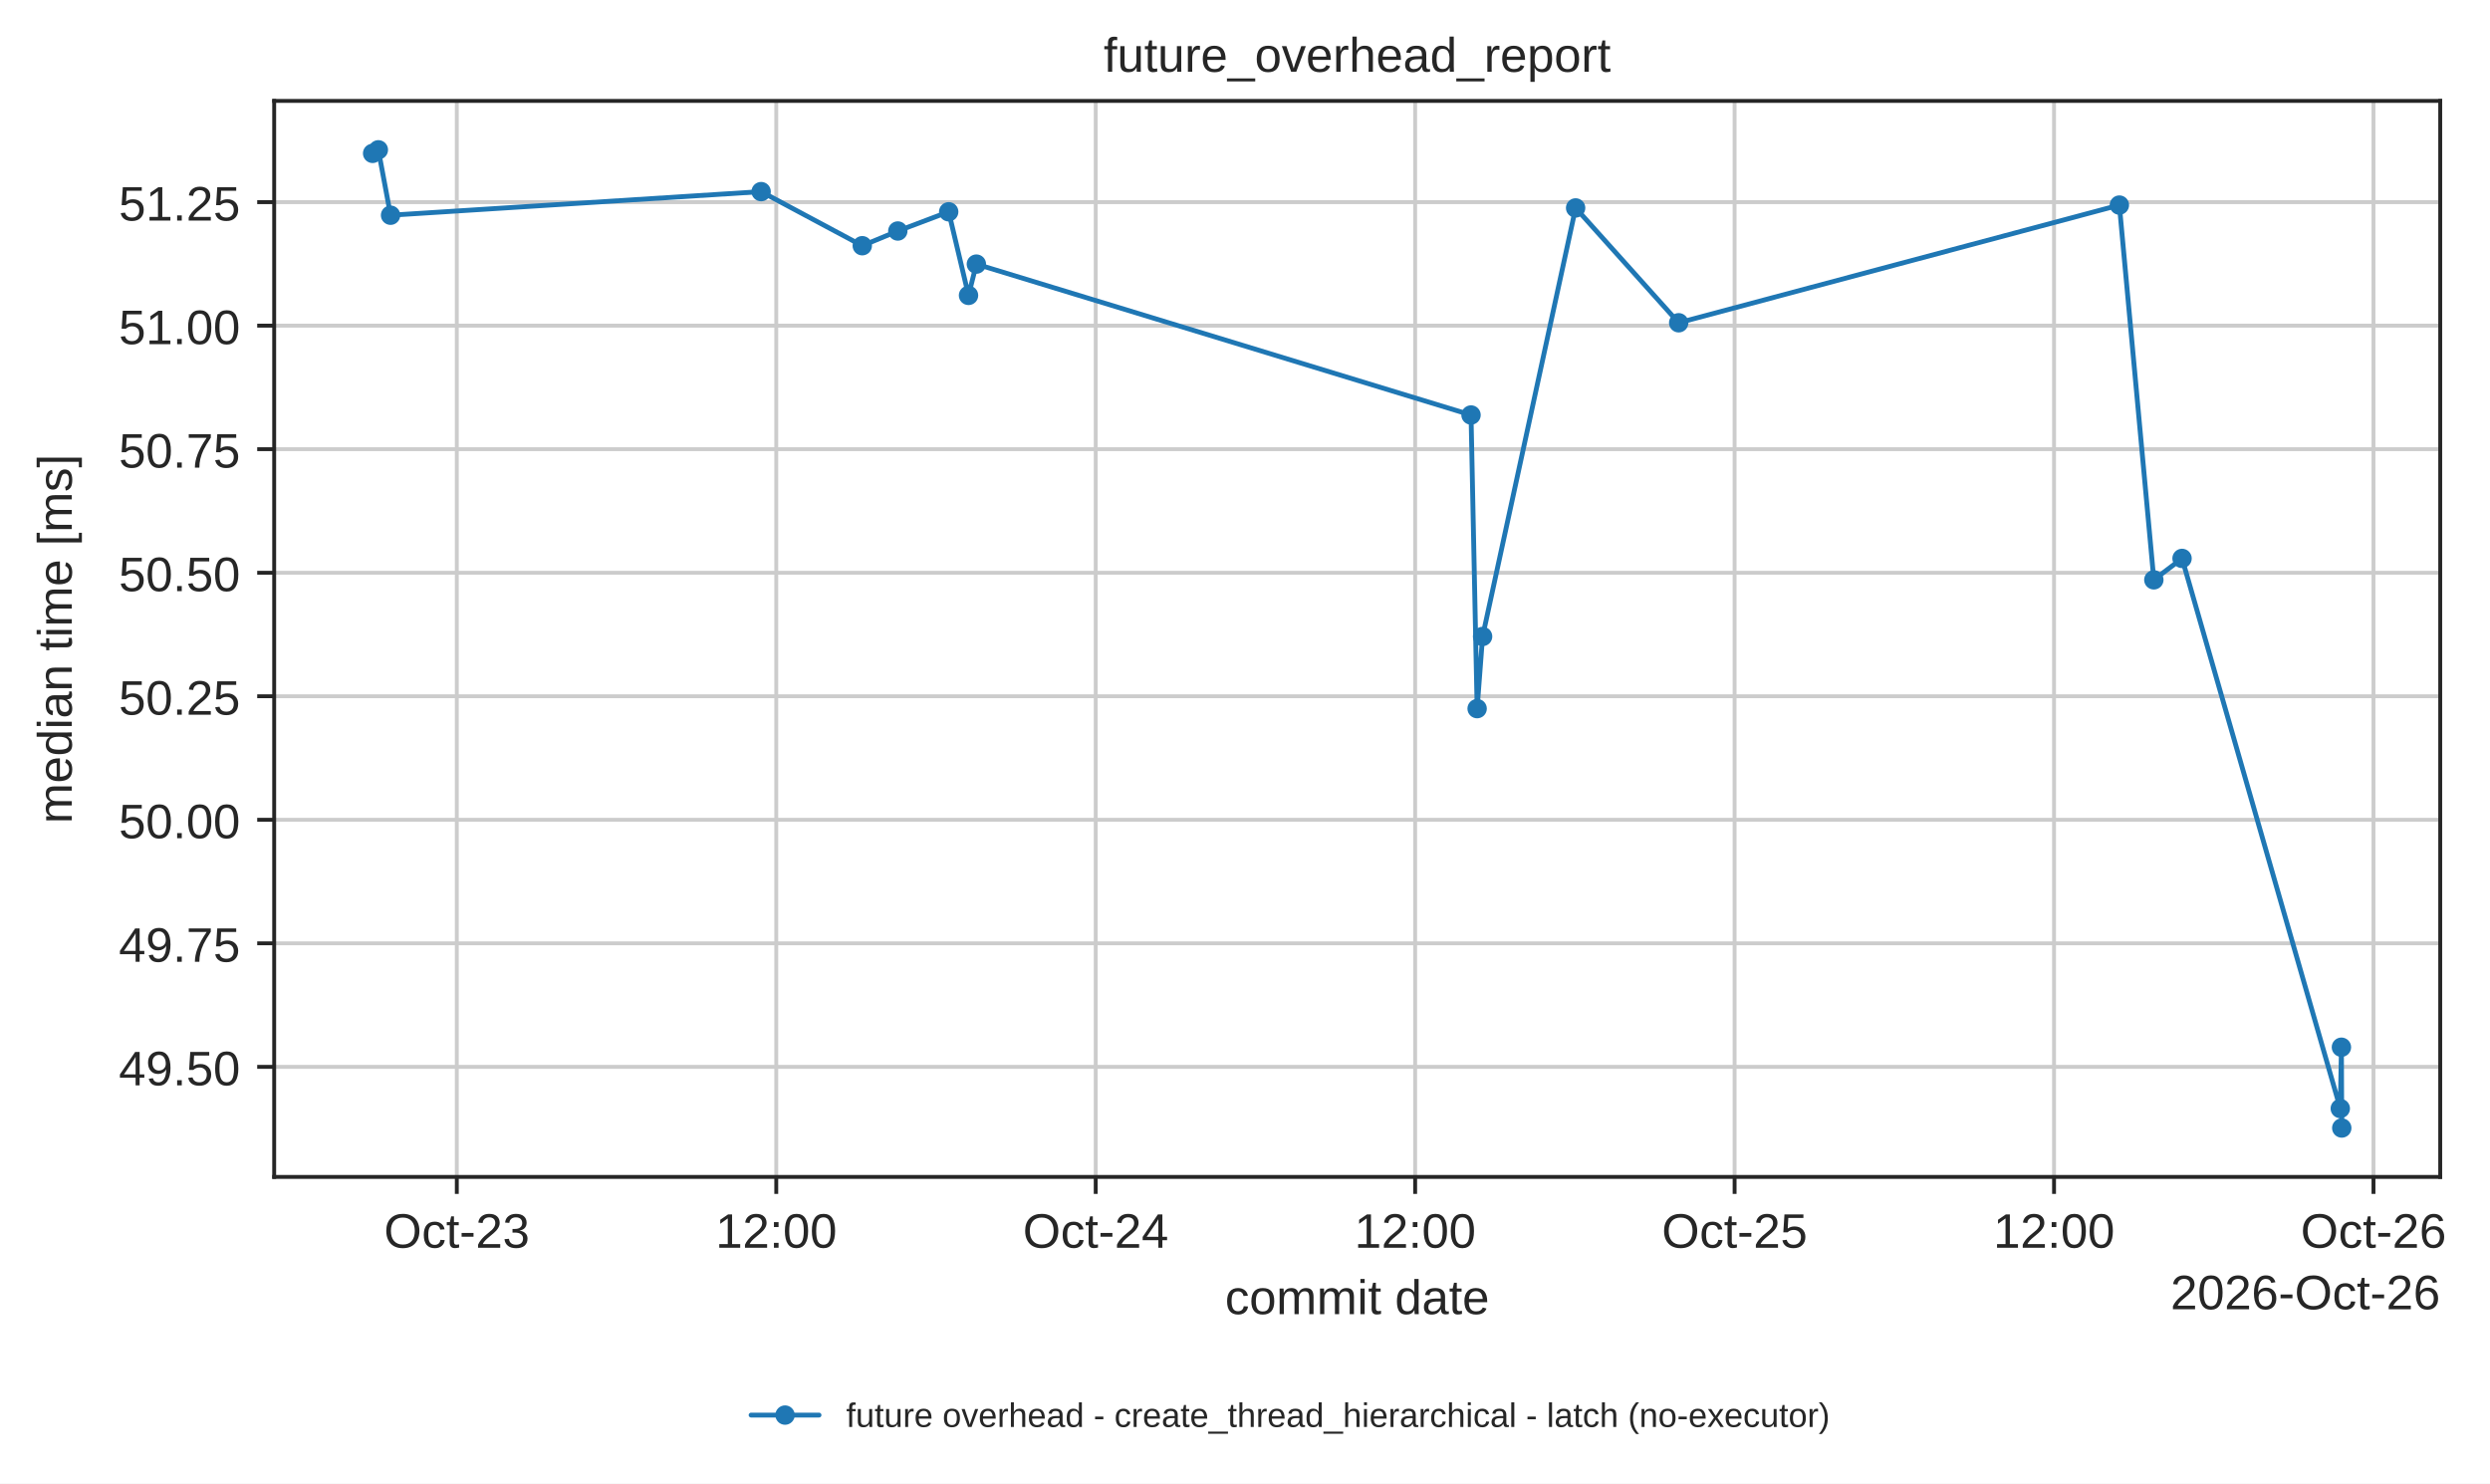
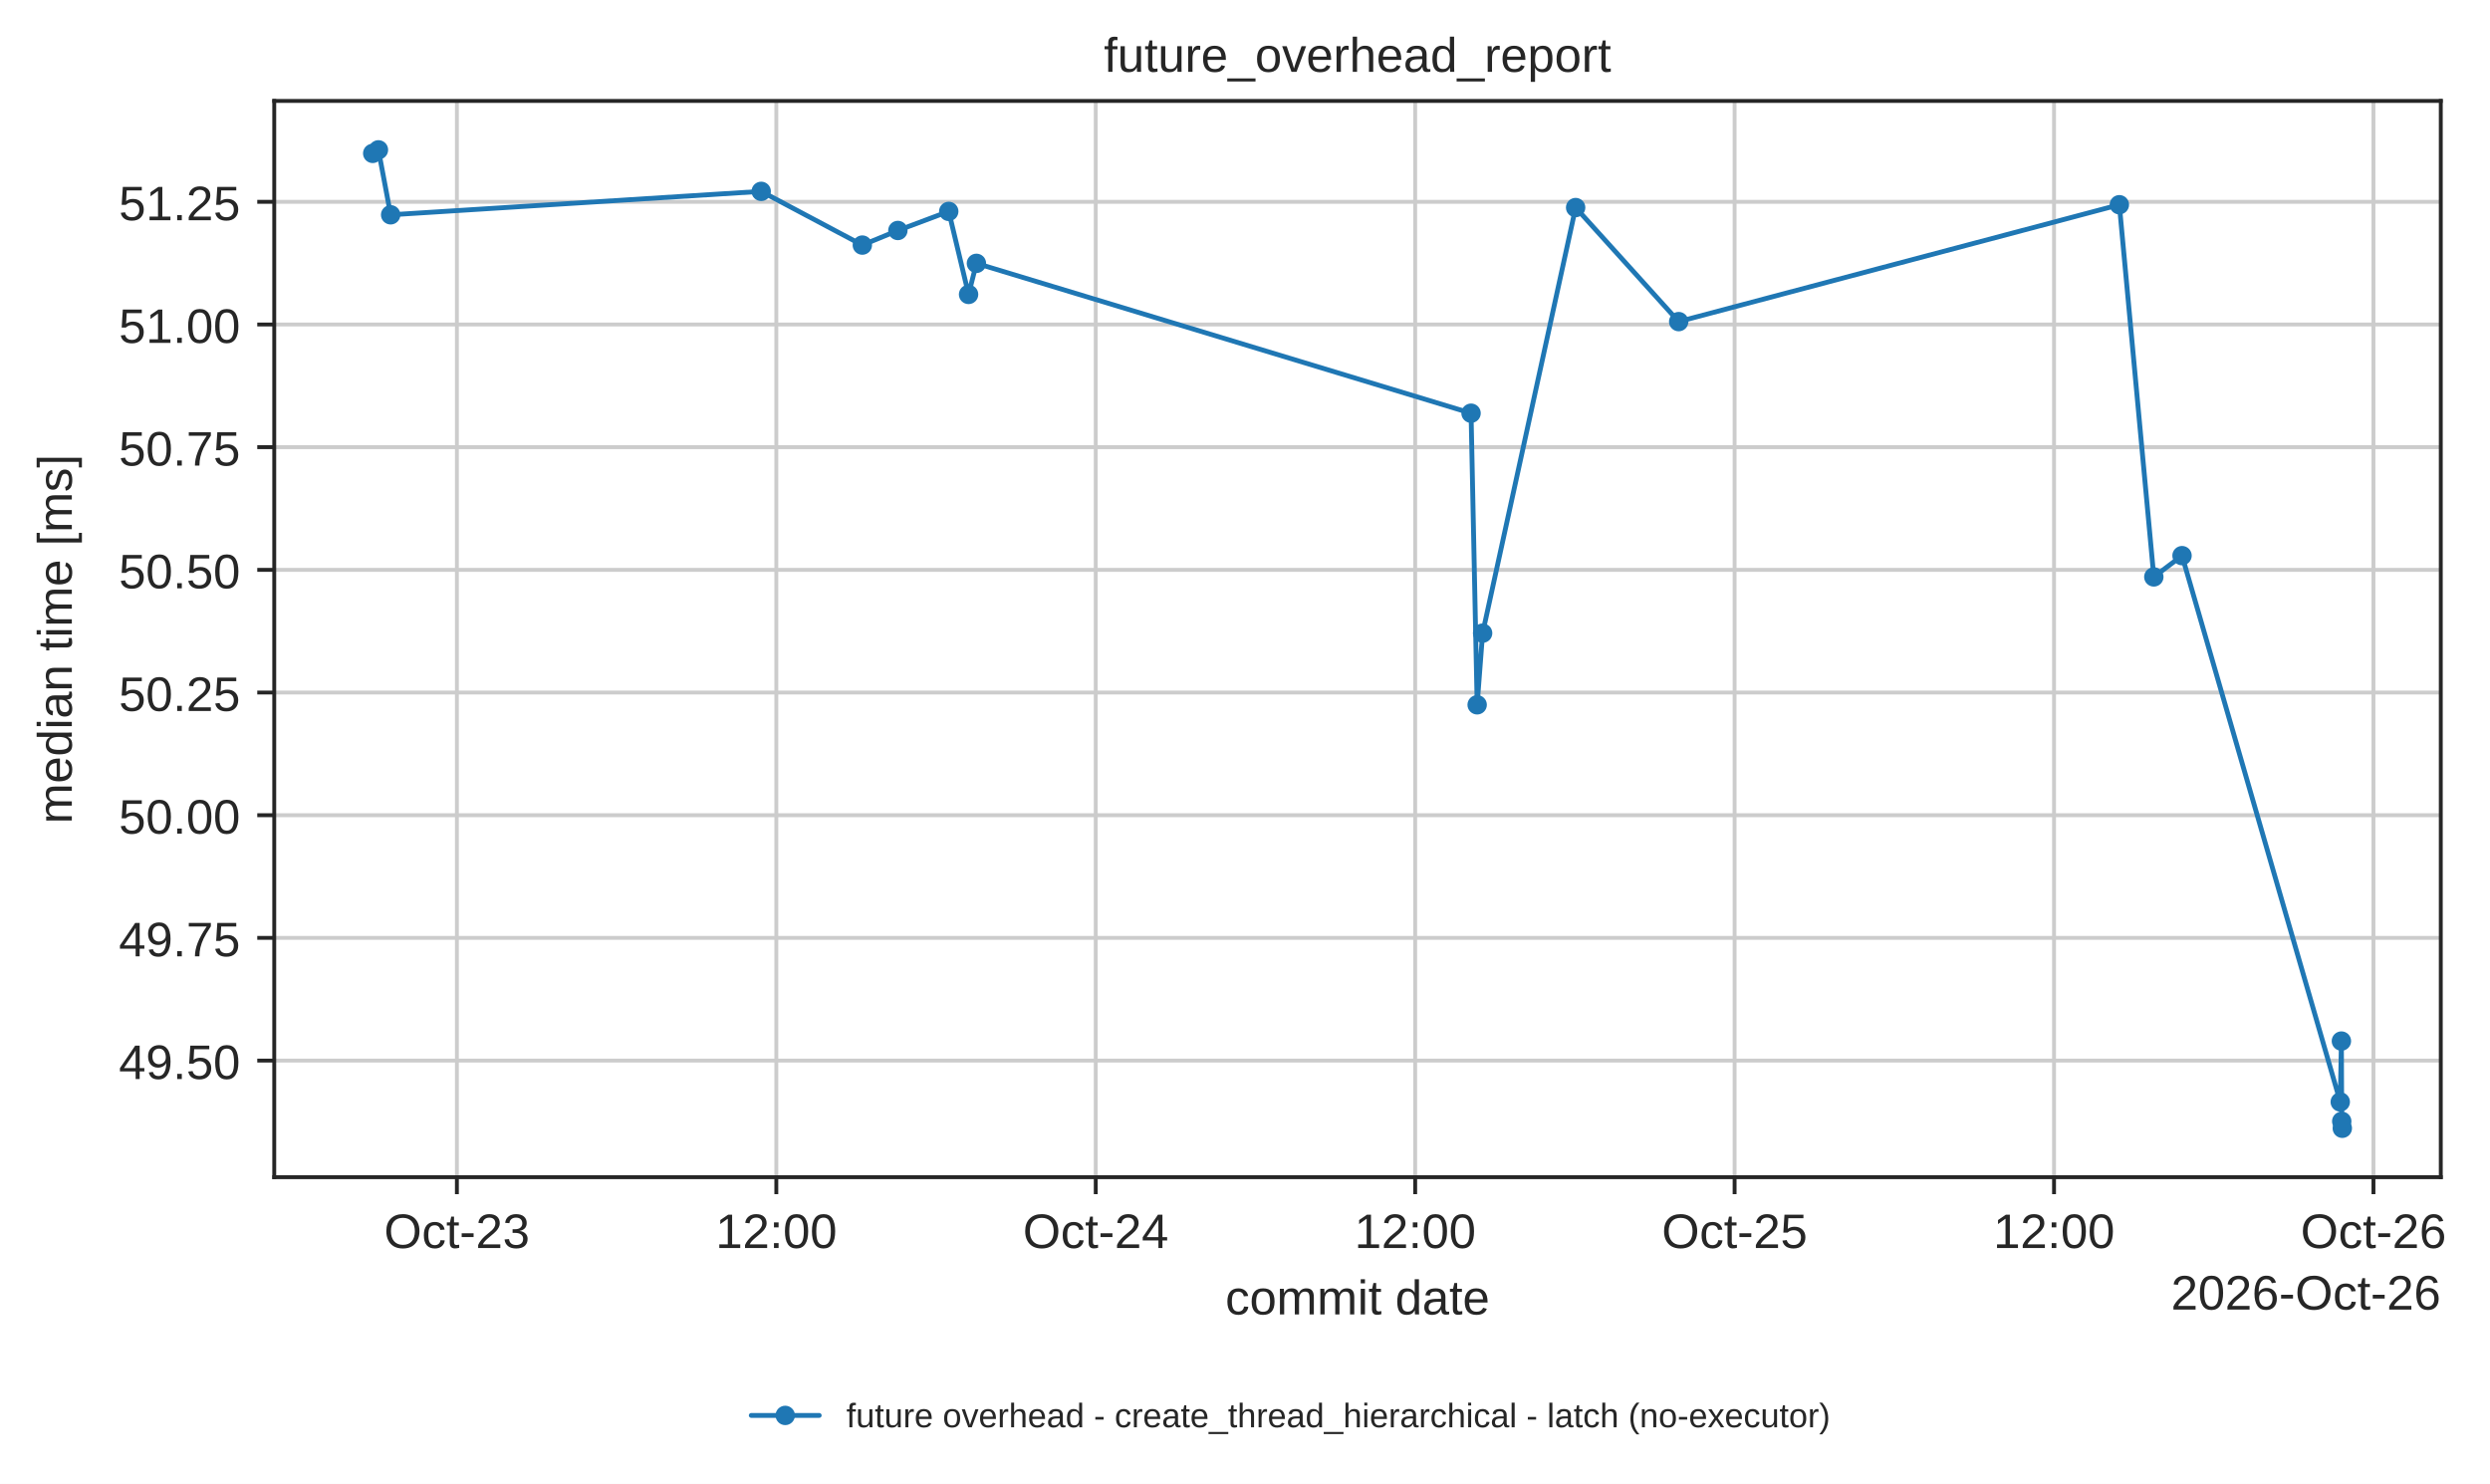
- <svg xmlns="http://www.w3.org/2000/svg" xmlns:xlink="http://www.w3.org/1999/xlink" width="513.165pt" height="305.745pt" viewBox="0 0 513.165 305.745" version="1.1">
+ <svg xmlns="http://www.w3.org/2000/svg" xmlns:xlink="http://www.w3.org/1999/xlink" width="513.046pt" height="305.745pt" viewBox="0 0 513.046 305.745" version="1.1">
  <defs>
    <style type="text/css">*{stroke-linejoin: round; stroke-linecap: butt}</style>
  </defs>
  <g id="figure_1">
    <g id="patch_1">
-       <path d="M 0 305.745  L 513.165 305.745  L 513.165 0  L 0 0  z " style="fill: #ffffff" />
+       <path d="M 0 305.745  L 513.046 305.745  L 513.046 0  L 0 0  z " style="fill: #ffffff" />
    </g>
    <g id="axes_1">
      <g id="patch_2">
        <path d="M 56.506 242.558  L 502.906 242.558  L 502.906 20.798  L 56.506 20.798  z " style="fill: #ffffff" />
      </g>
      <g id="matplotlib.axis_1">
        <g id="xtick_1">
          <g id="line2d_1">
-             <path d="M 94.144 242.558  L 94.144 20.798  " clip-path="url(#pbe3b79be6a)" style="fill: none; stroke: #cccccc; stroke-width: 0.8; stroke-linecap: round" />
+             <path d="M 94.139 242.558  L 94.139 20.798  " clip-path="url(#pbe3b79be6a)" style="fill: none; stroke: #cccccc; stroke-width: 0.8; stroke-linecap: round" />
          </g>
          <g id="line2d_2">
            <defs>
              <path id="mdfc5214045" d="M 0 0  L 0 3.5  " style="stroke: #262626; stroke-width: 0.8" />
            </defs>
            <g>
-               <use xlink:href="#mdfc5214045" x="94.144" y="242.558" style="fill: #262626; stroke: #262626; stroke-width: 0.8" />
+               <use xlink:href="#mdfc5214045" x="94.139" y="242.558" style="fill: #262626; stroke: #262626; stroke-width: 0.8" />
            </g>
          </g>
          <g id="text_1">
-             <text style="fill: #262626; font: 10px 'Arial', 'DejaVu Sans', 'Liberation Sans', 'Bitstream Vera Sans', sans-serif; text-anchor: middle" x="94.144" y="257.157" transform="rotate(-0 94.14432 257.1569)">Oct-23</text>
+             <text style="fill: #262626; font: 10px 'Arial', 'DejaVu Sans', 'Liberation Sans', 'Bitstream Vera Sans', sans-serif; text-anchor: middle" x="94.139" y="257.157" transform="rotate(-0 94.13931 257.1569)">Oct-23</text>
          </g>
        </g>
        <g id="xtick_2">
          <g id="line2d_3">
-             <path d="M 159.979 242.558  L 159.979 20.798  " clip-path="url(#pbe3b79be6a)" style="fill: none; stroke: #cccccc; stroke-width: 0.8; stroke-linecap: round" />
+             <path d="M 159.955 242.558  L 159.955 20.798  " clip-path="url(#pbe3b79be6a)" style="fill: none; stroke: #cccccc; stroke-width: 0.8; stroke-linecap: round" />
          </g>
          <g id="line2d_4">
            <g>
-               <use xlink:href="#mdfc5214045" x="159.979" y="242.558" style="fill: #262626; stroke: #262626; stroke-width: 0.8" />
+               <use xlink:href="#mdfc5214045" x="159.955" y="242.558" style="fill: #262626; stroke: #262626; stroke-width: 0.8" />
            </g>
          </g>
          <g id="text_2">
-             <text style="fill: #262626; font: 10px 'Arial', 'DejaVu Sans', 'Liberation Sans', 'Bitstream Vera Sans', sans-serif; text-anchor: middle" x="159.979" y="257.157" transform="rotate(-0 159.9791 257.1569)">12:00</text>
+             <text style="fill: #262626; font: 10px 'Arial', 'DejaVu Sans', 'Liberation Sans', 'Bitstream Vera Sans', sans-serif; text-anchor: middle" x="159.955" y="257.157" transform="rotate(-0 159.9551 257.1569)">12:00</text>
          </g>
        </g>
        <g id="xtick_3">
          <g id="line2d_5">
-             <path d="M 225.814 242.558  L 225.814 20.798  " clip-path="url(#pbe3b79be6a)" style="fill: none; stroke: #cccccc; stroke-width: 0.8; stroke-linecap: round" />
+             <path d="M 225.771 242.558  L 225.771 20.798  " clip-path="url(#pbe3b79be6a)" style="fill: none; stroke: #cccccc; stroke-width: 0.8; stroke-linecap: round" />
          </g>
          <g id="line2d_6">
            <g>
-               <use xlink:href="#mdfc5214045" x="225.814" y="242.558" style="fill: #262626; stroke: #262626; stroke-width: 0.8" />
+               <use xlink:href="#mdfc5214045" x="225.771" y="242.558" style="fill: #262626; stroke: #262626; stroke-width: 0.8" />
            </g>
          </g>
          <g id="text_3">
-             <text style="fill: #262626; font: 10px 'Arial', 'DejaVu Sans', 'Liberation Sans', 'Bitstream Vera Sans', sans-serif; text-anchor: middle" x="225.814" y="257.157" transform="rotate(-0 225.8139 257.1569)">Oct-24</text>
+             <text style="fill: #262626; font: 10px 'Arial', 'DejaVu Sans', 'Liberation Sans', 'Bitstream Vera Sans', sans-serif; text-anchor: middle" x="225.771" y="257.157" transform="rotate(-0 225.7708 257.1569)">Oct-24</text>
          </g>
        </g>
        <g id="xtick_4">
          <g id="line2d_7">
-             <path d="M 291.649 242.558  L 291.649 20.798  " clip-path="url(#pbe3b79be6a)" style="fill: none; stroke: #cccccc; stroke-width: 0.8; stroke-linecap: round" />
+             <path d="M 291.587 242.558  L 291.587 20.798  " clip-path="url(#pbe3b79be6a)" style="fill: none; stroke: #cccccc; stroke-width: 0.8; stroke-linecap: round" />
          </g>
          <g id="line2d_8">
            <g>
-               <use xlink:href="#mdfc5214045" x="291.649" y="242.558" style="fill: #262626; stroke: #262626; stroke-width: 0.8" />
+               <use xlink:href="#mdfc5214045" x="291.587" y="242.558" style="fill: #262626; stroke: #262626; stroke-width: 0.8" />
            </g>
          </g>
          <g id="text_4">
-             <text style="fill: #262626; font: 10px 'Arial', 'DejaVu Sans', 'Liberation Sans', 'Bitstream Vera Sans', sans-serif; text-anchor: middle" x="291.649" y="257.157" transform="rotate(-0 291.6487 257.1569)">12:00</text>
+             <text style="fill: #262626; font: 10px 'Arial', 'DejaVu Sans', 'Liberation Sans', 'Bitstream Vera Sans', sans-serif; text-anchor: middle" x="291.587" y="257.157" transform="rotate(-0 291.5866 257.1569)">12:00</text>
          </g>
        </g>
        <g id="xtick_5">
          <g id="line2d_9">
-             <path d="M 357.484 242.558  L 357.484 20.798  " clip-path="url(#pbe3b79be6a)" style="fill: none; stroke: #cccccc; stroke-width: 0.8; stroke-linecap: round" />
+             <path d="M 357.402 242.558  L 357.402 20.798  " clip-path="url(#pbe3b79be6a)" style="fill: none; stroke: #cccccc; stroke-width: 0.8; stroke-linecap: round" />
          </g>
          <g id="line2d_10">
            <g>
-               <use xlink:href="#mdfc5214045" x="357.484" y="242.558" style="fill: #262626; stroke: #262626; stroke-width: 0.8" />
+               <use xlink:href="#mdfc5214045" x="357.402" y="242.558" style="fill: #262626; stroke: #262626; stroke-width: 0.8" />
            </g>
          </g>
          <g id="text_5">
-             <text style="fill: #262626; font: 10px 'Arial', 'DejaVu Sans', 'Liberation Sans', 'Bitstream Vera Sans', sans-serif; text-anchor: middle" x="357.484" y="257.157" transform="rotate(-0 357.4835 257.1569)">Oct-25</text>
+             <text style="fill: #262626; font: 10px 'Arial', 'DejaVu Sans', 'Liberation Sans', 'Bitstream Vera Sans', sans-serif; text-anchor: middle" x="357.402" y="257.157" transform="rotate(-0 357.4024 257.1569)">Oct-25</text>
          </g>
        </g>
        <g id="xtick_6">
          <g id="line2d_11">
-             <path d="M 423.318 242.558  L 423.318 20.798  " clip-path="url(#pbe3b79be6a)" style="fill: none; stroke: #cccccc; stroke-width: 0.8; stroke-linecap: round" />
+             <path d="M 423.218 242.558  L 423.218 20.798  " clip-path="url(#pbe3b79be6a)" style="fill: none; stroke: #cccccc; stroke-width: 0.8; stroke-linecap: round" />
          </g>
          <g id="line2d_12">
            <g>
-               <use xlink:href="#mdfc5214045" x="423.318" y="242.558" style="fill: #262626; stroke: #262626; stroke-width: 0.8" />
+               <use xlink:href="#mdfc5214045" x="423.218" y="242.558" style="fill: #262626; stroke: #262626; stroke-width: 0.8" />
            </g>
          </g>
          <g id="text_6">
-             <text style="fill: #262626; font: 10px 'Arial', 'DejaVu Sans', 'Liberation Sans', 'Bitstream Vera Sans', sans-serif; text-anchor: middle" x="423.318" y="257.157" transform="rotate(-0 423.3183 257.1569)">12:00</text>
+             <text style="fill: #262626; font: 10px 'Arial', 'DejaVu Sans', 'Liberation Sans', 'Bitstream Vera Sans', sans-serif; text-anchor: middle" x="423.218" y="257.157" transform="rotate(-0 423.2181 257.1569)">12:00</text>
          </g>
        </g>
        <g id="xtick_7">
          <g id="line2d_13">
-             <path d="M 489.153 242.558  L 489.153 20.798  " clip-path="url(#pbe3b79be6a)" style="fill: none; stroke: #cccccc; stroke-width: 0.8; stroke-linecap: round" />
+             <path d="M 489.034 242.558  L 489.034 20.798  " clip-path="url(#pbe3b79be6a)" style="fill: none; stroke: #cccccc; stroke-width: 0.8; stroke-linecap: round" />
          </g>
          <g id="line2d_14">
            <g>
-               <use xlink:href="#mdfc5214045" x="489.153" y="242.558" style="fill: #262626; stroke: #262626; stroke-width: 0.8" />
+               <use xlink:href="#mdfc5214045" x="489.034" y="242.558" style="fill: #262626; stroke: #262626; stroke-width: 0.8" />
            </g>
          </g>
          <g id="text_7">
-             <text style="fill: #262626; font: 10px 'Arial', 'DejaVu Sans', 'Liberation Sans', 'Bitstream Vera Sans', sans-serif; text-anchor: middle" x="489.153" y="257.157" transform="rotate(-0 489.1531 257.1569)">Oct-26</text>
+             <text style="fill: #262626; font: 10px 'Arial', 'DejaVu Sans', 'Liberation Sans', 'Bitstream Vera Sans', sans-serif; text-anchor: middle" x="489.034" y="257.157" transform="rotate(-0 489.0339 257.1569)">Oct-26</text>
          </g>
        </g>
        <g id="text_8">
          <text style="fill: #262626; font: 10px 'Arial', 'DejaVu Sans', 'Liberation Sans', 'Bitstream Vera Sans', sans-serif; text-anchor: middle" x="279.706" y="270.835" transform="rotate(-0 279.7063 270.835)">commit date</text>
        </g>
        <g id="text_9">
          <text style="fill: #262626; font: 10px 'Arial', 'DejaVu Sans', 'Liberation Sans', 'Bitstream Vera Sans', sans-serif; text-anchor: end" x="502.906" y="269.835" transform="rotate(-0 502.9062 269.835)">2026-Oct-26</text>
        </g>
      </g>
      <g id="matplotlib.axis_2">
        <g id="ytick_1">
          <g id="line2d_15">
-             <path d="M 56.506 219.876  L 502.906 219.876  " clip-path="url(#pbe3b79be6a)" style="fill: none; stroke: #cccccc; stroke-width: 0.8; stroke-linecap: round" />
+             <path d="M 56.506 218.529  L 502.906 218.529  " clip-path="url(#pbe3b79be6a)" style="fill: none; stroke: #cccccc; stroke-width: 0.8; stroke-linecap: round" />
          </g>
          <g id="line2d_16">
            <defs>
              <path id="m414165cd4d" d="M 0 0  L -3.5 0  " style="stroke: #262626; stroke-width: 0.8" />
            </defs>
            <g>
-               <use xlink:href="#m414165cd4d" x="56.506" y="219.876" style="fill: #262626; stroke: #262626; stroke-width: 0.8" />
+               <use xlink:href="#m414165cd4d" x="56.506" y="218.529" style="fill: #262626; stroke: #262626; stroke-width: 0.8" />
            </g>
          </g>
          <g id="text_10">
-             <text style="fill: #262626; font: 10px 'Arial', 'DejaVu Sans', 'Liberation Sans', 'Bitstream Vera Sans', sans-serif; text-anchor: end" x="49.506" y="223.676" transform="rotate(-0 49.50625 223.6756)">49.50</text>
+             <text style="fill: #262626; font: 10px 'Arial', 'DejaVu Sans', 'Liberation Sans', 'Bitstream Vera Sans', sans-serif; text-anchor: end" x="49.506" y="222.328" transform="rotate(-0 49.50625 222.3283)">49.50</text>
          </g>
        </g>
        <g id="ytick_2">
          <g id="line2d_17">
-             <path d="M 56.506 194.417  L 502.906 194.417  " clip-path="url(#pbe3b79be6a)" style="fill: none; stroke: #cccccc; stroke-width: 0.8; stroke-linecap: round" />
+             <path d="M 56.506 193.251  L 502.906 193.251  " clip-path="url(#pbe3b79be6a)" style="fill: none; stroke: #cccccc; stroke-width: 0.8; stroke-linecap: round" />
          </g>
          <g id="line2d_18">
            <g>
-               <use xlink:href="#m414165cd4d" x="56.506" y="194.417" style="fill: #262626; stroke: #262626; stroke-width: 0.8" />
+               <use xlink:href="#m414165cd4d" x="56.506" y="193.251" style="fill: #262626; stroke: #262626; stroke-width: 0.8" />
            </g>
          </g>
          <g id="text_11">
-             <text style="fill: #262626; font: 10px 'Arial', 'DejaVu Sans', 'Liberation Sans', 'Bitstream Vera Sans', sans-serif; text-anchor: end" x="49.506" y="198.216" transform="rotate(-0 49.50625 198.2159)">49.75</text>
+             <text style="fill: #262626; font: 10px 'Arial', 'DejaVu Sans', 'Liberation Sans', 'Bitstream Vera Sans', sans-serif; text-anchor: end" x="49.506" y="197.05" transform="rotate(-0 49.50625 197.0501)">49.75</text>
          </g>
        </g>
        <g id="ytick_3">
          <g id="line2d_19">
-             <path d="M 56.506 168.957  L 502.906 168.957  " clip-path="url(#pbe3b79be6a)" style="fill: none; stroke: #cccccc; stroke-width: 0.8; stroke-linecap: round" />
+             <path d="M 56.506 167.973  L 502.906 167.973  " clip-path="url(#pbe3b79be6a)" style="fill: none; stroke: #cccccc; stroke-width: 0.8; stroke-linecap: round" />
          </g>
          <g id="line2d_20">
            <g>
-               <use xlink:href="#m414165cd4d" x="56.506" y="168.957" style="fill: #262626; stroke: #262626; stroke-width: 0.8" />
+               <use xlink:href="#m414165cd4d" x="56.506" y="167.973" style="fill: #262626; stroke: #262626; stroke-width: 0.8" />
            </g>
          </g>
          <g id="text_12">
-             <text style="fill: #262626; font: 10px 'Arial', 'DejaVu Sans', 'Liberation Sans', 'Bitstream Vera Sans', sans-serif; text-anchor: end" x="49.506" y="172.756" transform="rotate(-0 49.50625 172.7563)">50.00</text>
+             <text style="fill: #262626; font: 10px 'Arial', 'DejaVu Sans', 'Liberation Sans', 'Bitstream Vera Sans', sans-serif; text-anchor: end" x="49.506" y="171.772" transform="rotate(-0 49.50625 171.772)">50.00</text>
          </g>
        </g>
        <g id="ytick_4">
          <g id="line2d_21">
-             <path d="M 56.506 143.497  L 502.906 143.497  " clip-path="url(#pbe3b79be6a)" style="fill: none; stroke: #cccccc; stroke-width: 0.8; stroke-linecap: round" />
+             <path d="M 56.506 142.695  L 502.906 142.695  " clip-path="url(#pbe3b79be6a)" style="fill: none; stroke: #cccccc; stroke-width: 0.8; stroke-linecap: round" />
          </g>
          <g id="line2d_22">
            <g>
-               <use xlink:href="#m414165cd4d" x="56.506" y="143.497" style="fill: #262626; stroke: #262626; stroke-width: 0.8" />
+               <use xlink:href="#m414165cd4d" x="56.506" y="142.695" style="fill: #262626; stroke: #262626; stroke-width: 0.8" />
            </g>
          </g>
          <g id="text_13">
-             <text style="fill: #262626; font: 10px 'Arial', 'DejaVu Sans', 'Liberation Sans', 'Bitstream Vera Sans', sans-serif; text-anchor: end" x="49.506" y="147.297" transform="rotate(-0 49.50625 147.2966)">50.25</text>
+             <text style="fill: #262626; font: 10px 'Arial', 'DejaVu Sans', 'Liberation Sans', 'Bitstream Vera Sans', sans-serif; text-anchor: end" x="49.506" y="146.494" transform="rotate(-0 49.50625 146.4938)">50.25</text>
          </g>
        </g>
        <g id="ytick_5">
          <g id="line2d_23">
-             <path d="M 56.506 118.038  L 502.906 118.038  " clip-path="url(#pbe3b79be6a)" style="fill: none; stroke: #cccccc; stroke-width: 0.8; stroke-linecap: round" />
+             <path d="M 56.506 117.416  L 502.906 117.416  " clip-path="url(#pbe3b79be6a)" style="fill: none; stroke: #cccccc; stroke-width: 0.8; stroke-linecap: round" />
          </g>
          <g id="line2d_24">
            <g>
-               <use xlink:href="#m414165cd4d" x="56.506" y="118.038" style="fill: #262626; stroke: #262626; stroke-width: 0.8" />
+               <use xlink:href="#m414165cd4d" x="56.506" y="117.416" style="fill: #262626; stroke: #262626; stroke-width: 0.8" />
            </g>
          </g>
          <g id="text_14">
-             <text style="fill: #262626; font: 10px 'Arial', 'DejaVu Sans', 'Liberation Sans', 'Bitstream Vera Sans', sans-serif; text-anchor: end" x="49.506" y="121.837" transform="rotate(-0 49.50625 121.8369)">50.50</text>
+             <text style="fill: #262626; font: 10px 'Arial', 'DejaVu Sans', 'Liberation Sans', 'Bitstream Vera Sans', sans-serif; text-anchor: end" x="49.506" y="121.216" transform="rotate(-0 49.50625 121.2156)">50.50</text>
          </g>
        </g>
        <g id="ytick_6">
          <g id="line2d_25">
-             <path d="M 56.506 92.578  L 502.906 92.578  " clip-path="url(#pbe3b79be6a)" style="fill: none; stroke: #cccccc; stroke-width: 0.8; stroke-linecap: round" />
+             <path d="M 56.506 92.138  L 502.906 92.138  " clip-path="url(#pbe3b79be6a)" style="fill: none; stroke: #cccccc; stroke-width: 0.8; stroke-linecap: round" />
          </g>
          <g id="line2d_26">
            <g>
-               <use xlink:href="#m414165cd4d" x="56.506" y="92.578" style="fill: #262626; stroke: #262626; stroke-width: 0.8" />
+               <use xlink:href="#m414165cd4d" x="56.506" y="92.138" style="fill: #262626; stroke: #262626; stroke-width: 0.8" />
            </g>
          </g>
          <g id="text_15">
-             <text style="fill: #262626; font: 10px 'Arial', 'DejaVu Sans', 'Liberation Sans', 'Bitstream Vera Sans', sans-serif; text-anchor: end" x="49.506" y="96.377" transform="rotate(-0 49.50625 96.37727)">50.75</text>
+             <text style="fill: #262626; font: 10px 'Arial', 'DejaVu Sans', 'Liberation Sans', 'Bitstream Vera Sans', sans-serif; text-anchor: end" x="49.506" y="95.937" transform="rotate(-0 49.50625 95.93744)">50.75</text>
          </g>
        </g>
        <g id="ytick_7">
          <g id="line2d_27">
-             <path d="M 56.506 67.118  L 502.906 67.118  " clip-path="url(#pbe3b79be6a)" style="fill: none; stroke: #cccccc; stroke-width: 0.8; stroke-linecap: round" />
+             <path d="M 56.506 66.86  L 502.906 66.86  " clip-path="url(#pbe3b79be6a)" style="fill: none; stroke: #cccccc; stroke-width: 0.8; stroke-linecap: round" />
          </g>
          <g id="line2d_28">
            <g>
-               <use xlink:href="#m414165cd4d" x="56.506" y="67.118" style="fill: #262626; stroke: #262626; stroke-width: 0.8" />
+               <use xlink:href="#m414165cd4d" x="56.506" y="66.86" style="fill: #262626; stroke: #262626; stroke-width: 0.8" />
            </g>
          </g>
          <g id="text_16">
-             <text style="fill: #262626; font: 10px 'Arial', 'DejaVu Sans', 'Liberation Sans', 'Bitstream Vera Sans', sans-serif; text-anchor: end" x="49.506" y="70.918" transform="rotate(-0 49.50625 70.9176)">51.00</text>
+             <text style="fill: #262626; font: 10px 'Arial', 'DejaVu Sans', 'Liberation Sans', 'Bitstream Vera Sans', sans-serif; text-anchor: end" x="49.506" y="70.659" transform="rotate(-0 49.50625 70.65927)">51.00</text>
          </g>
        </g>
        <g id="ytick_8">
          <g id="line2d_29">
-             <path d="M 56.506 41.659  L 502.906 41.659  " clip-path="url(#pbe3b79be6a)" style="fill: none; stroke: #cccccc; stroke-width: 0.8; stroke-linecap: round" />
+             <path d="M 56.506 41.582  L 502.906 41.582  " clip-path="url(#pbe3b79be6a)" style="fill: none; stroke: #cccccc; stroke-width: 0.8; stroke-linecap: round" />
          </g>
          <g id="line2d_30">
            <g>
-               <use xlink:href="#m414165cd4d" x="56.506" y="41.659" style="fill: #262626; stroke: #262626; stroke-width: 0.8" />
+               <use xlink:href="#m414165cd4d" x="56.506" y="41.582" style="fill: #262626; stroke: #262626; stroke-width: 0.8" />
            </g>
          </g>
          <g id="text_17">
-             <text style="fill: #262626; font: 10px 'Arial', 'DejaVu Sans', 'Liberation Sans', 'Bitstream Vera Sans', sans-serif; text-anchor: end" x="49.506" y="45.458" transform="rotate(-0 49.50625 45.45794)">51.25</text>
+             <text style="fill: #262626; font: 10px 'Arial', 'DejaVu Sans', 'Liberation Sans', 'Bitstream Vera Sans', sans-serif; text-anchor: end" x="49.506" y="45.381" transform="rotate(-0 49.50625 45.38109)">51.25</text>
          </g>
        </g>
        <g id="text_18">
          <text style="fill: #262626; font: 10px 'Arial', 'DejaVu Sans', 'Liberation Sans', 'Bitstream Vera Sans', sans-serif; text-anchor: middle" x="14.798" y="131.678" transform="rotate(-90 14.79844 131.6784)">median time [ms]</text>
        </g>
      </g>
      <g id="line2d_31">
-         <path d="M 76.797 31.609  L 77.974 30.878  L 80.491 44.355  L 156.861 39.492  L 177.706 50.641  L 185.03 47.608  L 195.516 43.65  L 199.602 60.878  L 201.22 54.432  L 303.165 85.53  L 304.422 146.044  L 305.549 131.175  L 324.72 42.854  L 345.961 66.521  L 436.781 42.267  L 443.886 119.502  L 449.699 115.09  L 482.311 228.462  L 482.545 215.829  L 482.615 232.478  " clip-path="url(#pbe3b79be6a)" style="fill: none; stroke: #1f77b4; stroke-linecap: round" />
+         <path d="M 76.797 31.604  L 77.973 30.878  L 80.49 44.259  L 156.838 39.43  L 177.677 50.5  L 184.999 47.489  L 195.482 43.559  L 199.566 60.664  L 201.184 54.264  L 303.1 85.14  L 304.357 145.223  L 305.483 130.46  L 324.648 42.769  L 345.883 66.267  L 436.677 42.185  L 443.779 118.87  L 449.592 114.49  L 482.193 227.053  L 482.428 214.51  L 482.498 231.041  L 482.615 232.478  " clip-path="url(#pbe3b79be6a)" style="fill: none; stroke: #1f77b4; stroke-linecap: round" />
        <defs>
          <path id="m20e5526daa" d="M 0 1.5  C 0.398 1.5 0.779 1.342 1.061 1.061  C 1.342 0.779 1.5 0.398 1.5 0  C 1.5 -0.398 1.342 -0.779 1.061 -1.061  C 0.779 -1.342 0.398 -1.5 0 -1.5  C -0.398 -1.5 -0.779 -1.342 -1.061 -1.061  C -1.342 -0.779 -1.5 -0.398 -1.5 0  C -1.5 0.398 -1.342 0.779 -1.061 1.061  C -0.779 1.342 -0.398 1.5 0 1.5  z " style="stroke: #1f77b4" />
        </defs>
        <g clip-path="url(#pbe3b79be6a)">
-           <use xlink:href="#m20e5526daa" x="76.797" y="31.609" style="fill: #1f77b4; stroke: #1f77b4" />
-           <use xlink:href="#m20e5526daa" x="77.974" y="30.878" style="fill: #1f77b4; stroke: #1f77b4" />
-           <use xlink:href="#m20e5526daa" x="80.491" y="44.355" style="fill: #1f77b4; stroke: #1f77b4" />
-           <use xlink:href="#m20e5526daa" x="156.861" y="39.492" style="fill: #1f77b4; stroke: #1f77b4" />
-           <use xlink:href="#m20e5526daa" x="177.706" y="50.641" style="fill: #1f77b4; stroke: #1f77b4" />
-           <use xlink:href="#m20e5526daa" x="185.03" y="47.608" style="fill: #1f77b4; stroke: #1f77b4" />
-           <use xlink:href="#m20e5526daa" x="195.516" y="43.65" style="fill: #1f77b4; stroke: #1f77b4" />
-           <use xlink:href="#m20e5526daa" x="199.602" y="60.878" style="fill: #1f77b4; stroke: #1f77b4" />
-           <use xlink:href="#m20e5526daa" x="201.22" y="54.432" style="fill: #1f77b4; stroke: #1f77b4" />
-           <use xlink:href="#m20e5526daa" x="303.165" y="85.53" style="fill: #1f77b4; stroke: #1f77b4" />
-           <use xlink:href="#m20e5526daa" x="304.422" y="146.044" style="fill: #1f77b4; stroke: #1f77b4" />
-           <use xlink:href="#m20e5526daa" x="305.549" y="131.175" style="fill: #1f77b4; stroke: #1f77b4" />
-           <use xlink:href="#m20e5526daa" x="324.72" y="42.854" style="fill: #1f77b4; stroke: #1f77b4" />
-           <use xlink:href="#m20e5526daa" x="345.961" y="66.521" style="fill: #1f77b4; stroke: #1f77b4" />
-           <use xlink:href="#m20e5526daa" x="436.781" y="42.267" style="fill: #1f77b4; stroke: #1f77b4" />
-           <use xlink:href="#m20e5526daa" x="443.886" y="119.502" style="fill: #1f77b4; stroke: #1f77b4" />
-           <use xlink:href="#m20e5526daa" x="449.699" y="115.09" style="fill: #1f77b4; stroke: #1f77b4" />
-           <use xlink:href="#m20e5526daa" x="482.311" y="228.462" style="fill: #1f77b4; stroke: #1f77b4" />
-           <use xlink:href="#m20e5526daa" x="482.545" y="215.829" style="fill: #1f77b4; stroke: #1f77b4" />
+           <use xlink:href="#m20e5526daa" x="76.797" y="31.604" style="fill: #1f77b4; stroke: #1f77b4" />
+           <use xlink:href="#m20e5526daa" x="77.973" y="30.878" style="fill: #1f77b4; stroke: #1f77b4" />
+           <use xlink:href="#m20e5526daa" x="80.49" y="44.259" style="fill: #1f77b4; stroke: #1f77b4" />
+           <use xlink:href="#m20e5526daa" x="156.838" y="39.43" style="fill: #1f77b4; stroke: #1f77b4" />
+           <use xlink:href="#m20e5526daa" x="177.677" y="50.5" style="fill: #1f77b4; stroke: #1f77b4" />
+           <use xlink:href="#m20e5526daa" x="184.999" y="47.489" style="fill: #1f77b4; stroke: #1f77b4" />
+           <use xlink:href="#m20e5526daa" x="195.482" y="43.559" style="fill: #1f77b4; stroke: #1f77b4" />
+           <use xlink:href="#m20e5526daa" x="199.566" y="60.664" style="fill: #1f77b4; stroke: #1f77b4" />
+           <use xlink:href="#m20e5526daa" x="201.184" y="54.264" style="fill: #1f77b4; stroke: #1f77b4" />
+           <use xlink:href="#m20e5526daa" x="303.1" y="85.14" style="fill: #1f77b4; stroke: #1f77b4" />
+           <use xlink:href="#m20e5526daa" x="304.357" y="145.223" style="fill: #1f77b4; stroke: #1f77b4" />
+           <use xlink:href="#m20e5526daa" x="305.483" y="130.46" style="fill: #1f77b4; stroke: #1f77b4" />
+           <use xlink:href="#m20e5526daa" x="324.648" y="42.769" style="fill: #1f77b4; stroke: #1f77b4" />
+           <use xlink:href="#m20e5526daa" x="345.883" y="66.267" style="fill: #1f77b4; stroke: #1f77b4" />
+           <use xlink:href="#m20e5526daa" x="436.677" y="42.185" style="fill: #1f77b4; stroke: #1f77b4" />
+           <use xlink:href="#m20e5526daa" x="443.779" y="118.87" style="fill: #1f77b4; stroke: #1f77b4" />
+           <use xlink:href="#m20e5526daa" x="449.592" y="114.49" style="fill: #1f77b4; stroke: #1f77b4" />
+           <use xlink:href="#m20e5526daa" x="482.193" y="227.053" style="fill: #1f77b4; stroke: #1f77b4" />
+           <use xlink:href="#m20e5526daa" x="482.428" y="214.51" style="fill: #1f77b4; stroke: #1f77b4" />
+           <use xlink:href="#m20e5526daa" x="482.498" y="231.041" style="fill: #1f77b4; stroke: #1f77b4" />
          <use xlink:href="#m20e5526daa" x="482.615" y="232.478" style="fill: #1f77b4; stroke: #1f77b4" />
        </g>
      </g>
      <g id="patch_3">
        <path d="M 56.506 242.558  L 56.506 20.798  " style="fill: none; stroke: #262626; stroke-width: 0.8; stroke-linejoin: miter; stroke-linecap: square" />
      </g>
      <g id="patch_4">
        <path d="M 502.906 242.558  L 502.906 20.798  " style="fill: none; stroke: #262626; stroke-width: 0.8; stroke-linejoin: miter; stroke-linecap: square" />
      </g>
      <g id="patch_5">
        <path d="M 56.506 242.558  L 502.906 242.558  " style="fill: none; stroke: #262626; stroke-width: 0.8; stroke-linejoin: miter; stroke-linecap: square" />
      </g>
      <g id="patch_6">
        <path d="M 56.506 20.798  L 502.906 20.798  " style="fill: none; stroke: #262626; stroke-width: 0.8; stroke-linejoin: miter; stroke-linecap: square" />
      </g>
      <g id="text_19">
        <text style="fill: #262626; font: 10px 'Arial', 'DejaVu Sans', 'Liberation Sans', 'Bitstream Vera Sans', sans-serif; text-anchor: middle" x="279.706" y="14.798" transform="rotate(-0 279.7063 14.79844)">future_overhead_report</text>
      </g>
      <g id="legend_1">
        <g id="line2d_32">
          <path d="M 154.792 291.644  L 161.792 291.644  L 168.792 291.644  " style="fill: none; stroke: #1f77b4; stroke-linecap: round" />
          <g>
            <use xlink:href="#m20e5526daa" x="161.792" y="291.644" style="fill: #1f77b4; stroke: #1f77b4" />
          </g>
        </g>
        <g id="text_20">
          <text style="fill: #262626; font: 7px 'Arial', 'DejaVu Sans', 'Liberation Sans', 'Bitstream Vera Sans', sans-serif; text-anchor: start" x="174.392" y="294.094" transform="rotate(-0 174.3918 294.0941)">future overhead - create_thread_hierarchical - latch (no-executor)</text>
        </g>
      </g>
    </g>
  </g>
  <defs>
    <clipPath id="pbe3b79be6a">
      <rect x="56.506" y="20.798" width="446.4" height="221.76" />
    </clipPath>
  </defs>
</svg>
